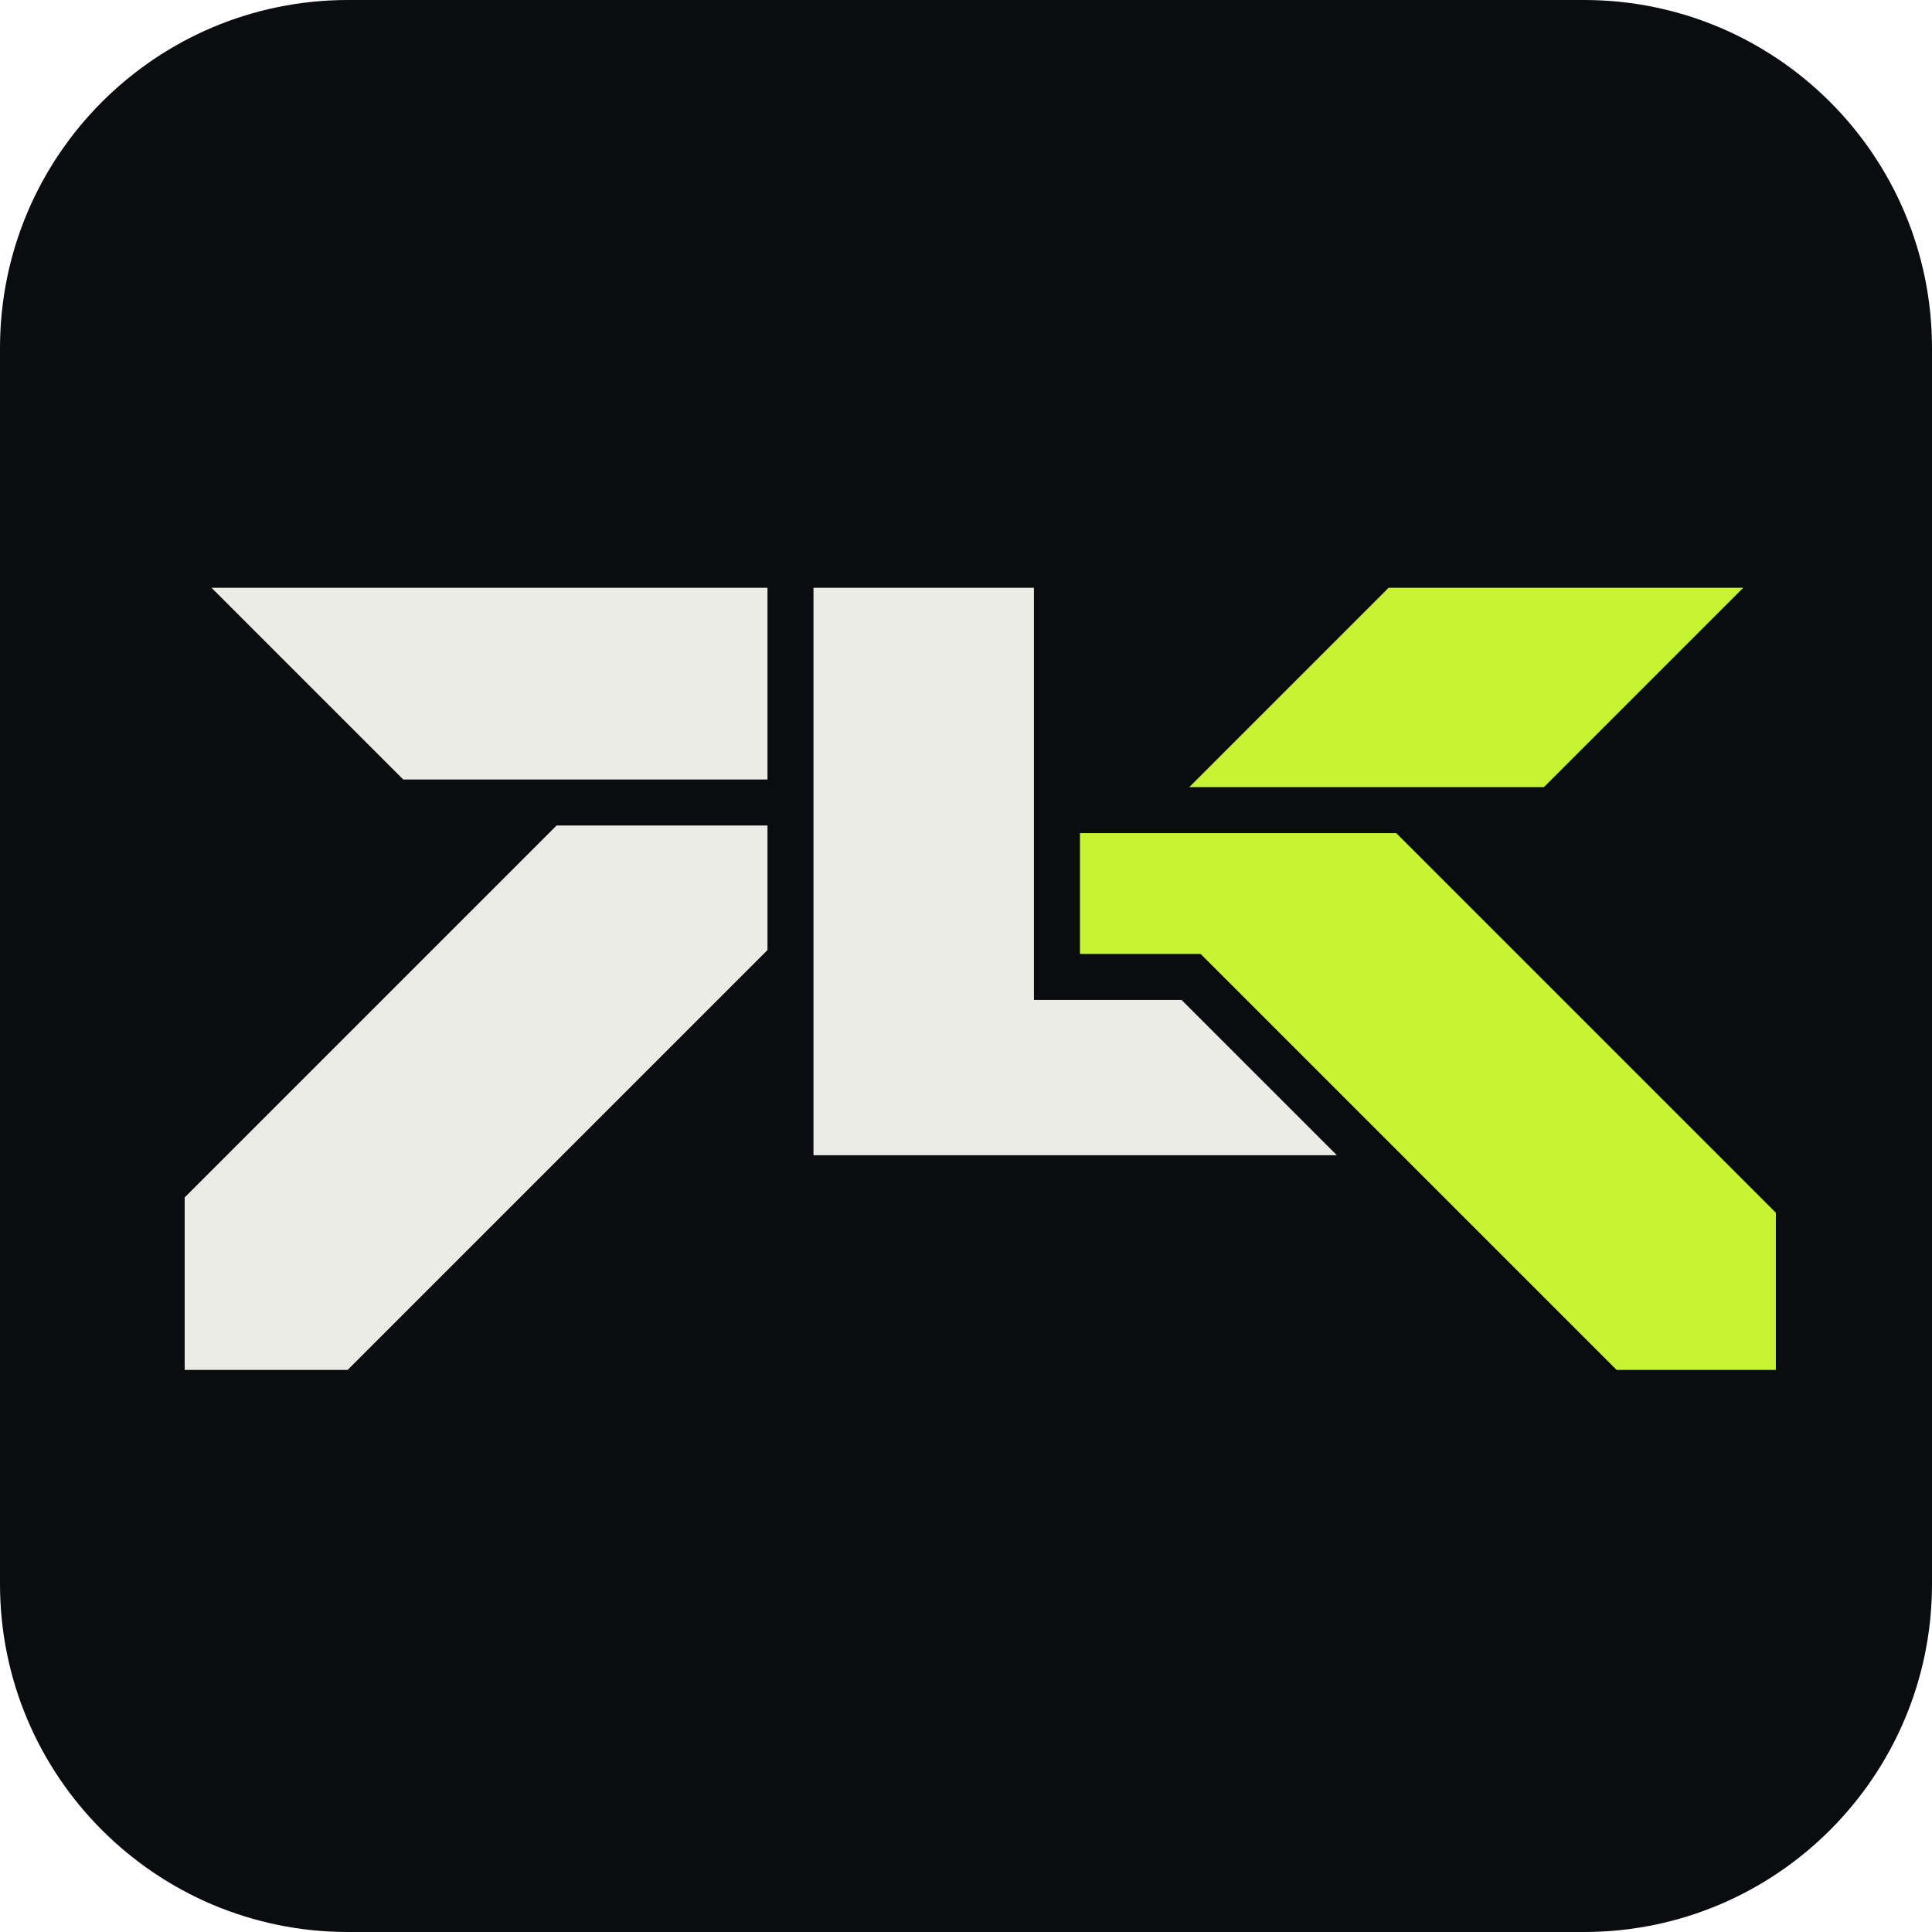
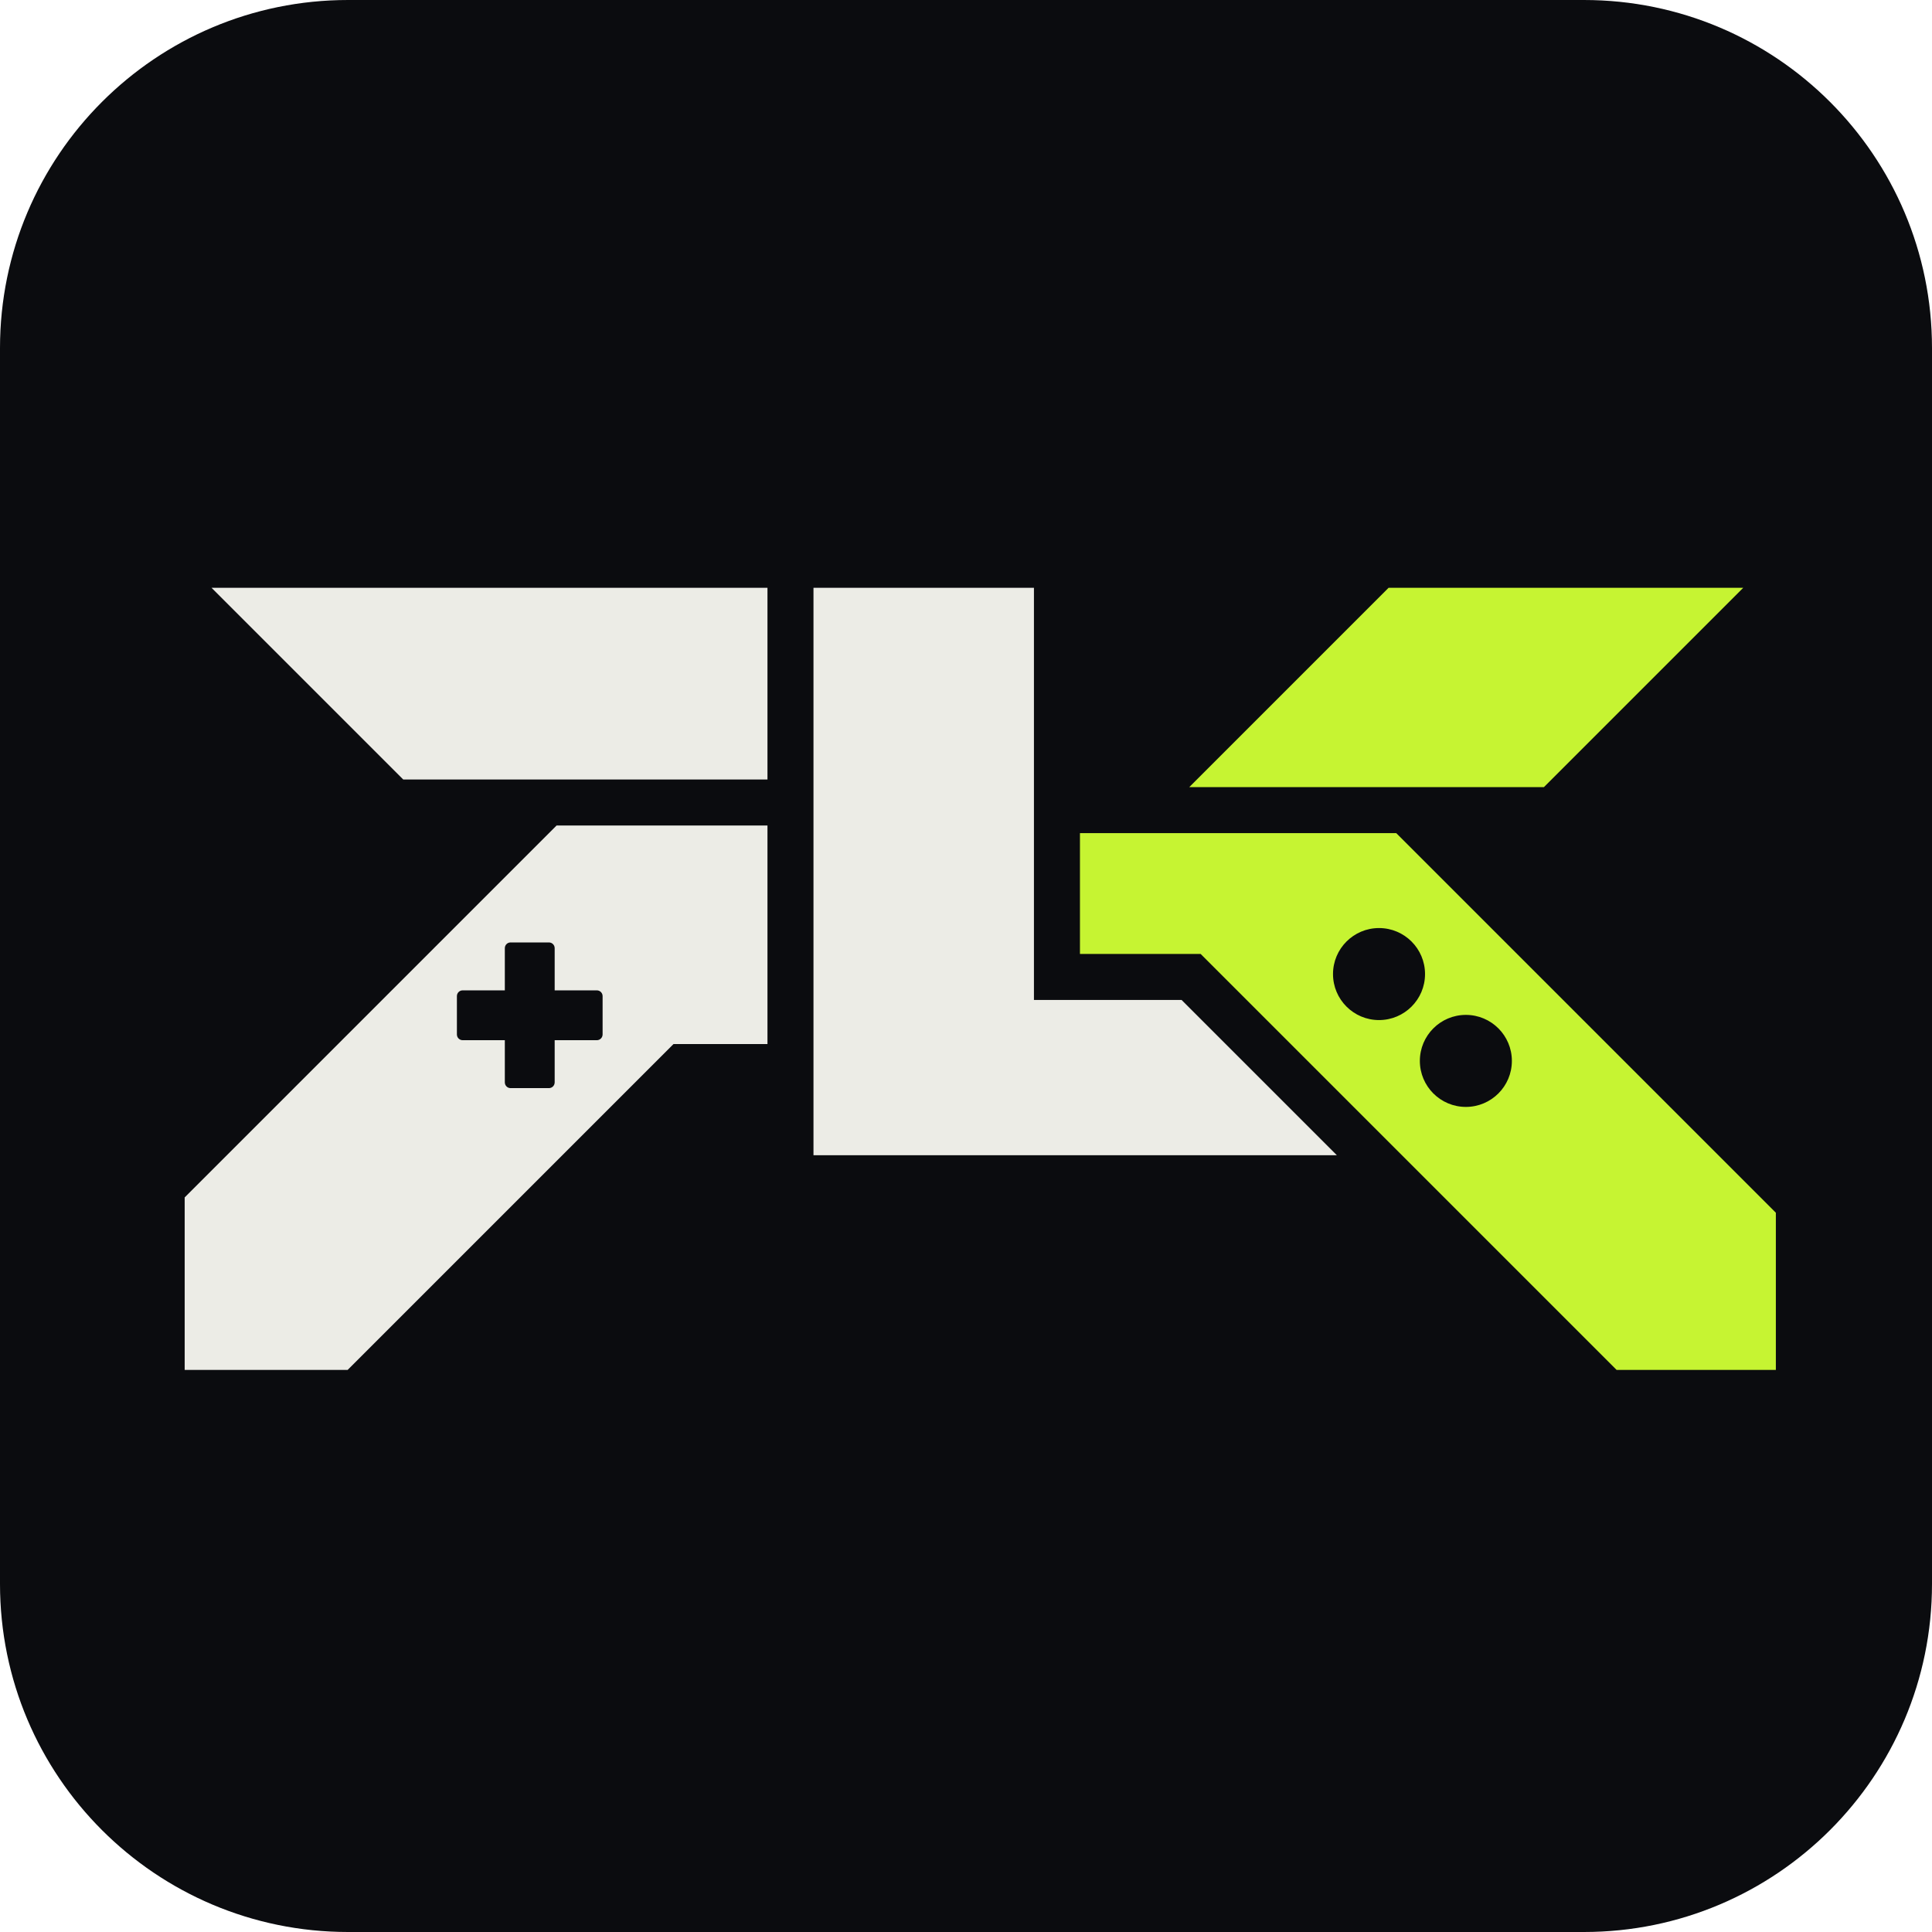
<svg xmlns="http://www.w3.org/2000/svg" viewBox="0 0 544 544">
  <rect width="544" height="544" rx="98" fill="#0b0c0f" />
  <g transform="translate(52 165.5) scale(0.5398)">
-     <path fill="#ecece6" d="M14 0H304V100H114ZM194 124H304V189L85 408H0V318Z" />
+     <path fill="#ecece6" fill-rule="evenodd" d="M14 0H304V100H114ZM194 124H304V238H255L85 408H0V318ZM167 188A3 3 0 0 1 170 185H190A3 3 0 0 1 193 188V210H215A3 3 0 0 1 218 213V233A3 3 0 0 1 215 236H193V258A3 3 0 0 1 190 261H170A3 3 0 0 1 167 258V236H145A3 3 0 0 1 142 233V213A3 3 0 0 1 145 210H167Z" />
    <path fill="#ecece6" d="M328 0H443V215H520L601 296H328Z" />
-     <path fill="#c6f432" d="M628 0H813L709 104H524ZM467 128H632L830 326V408H746.94L529.94 191H467Z" />
+     <path fill="#c6f432" fill-rule="evenodd" d="M628 0H813L709 104H524ZM467 128H632L830 326V408H746.94L529.94 191H467ZM599 201.5a24 24 0 1 0 48 0a24 24 0 1 0 -48 0ZM644.3 246.8a24 24 0 1 0 48 0a24 24 0 1 0 -48 0Z" />
  </g>
</svg>
